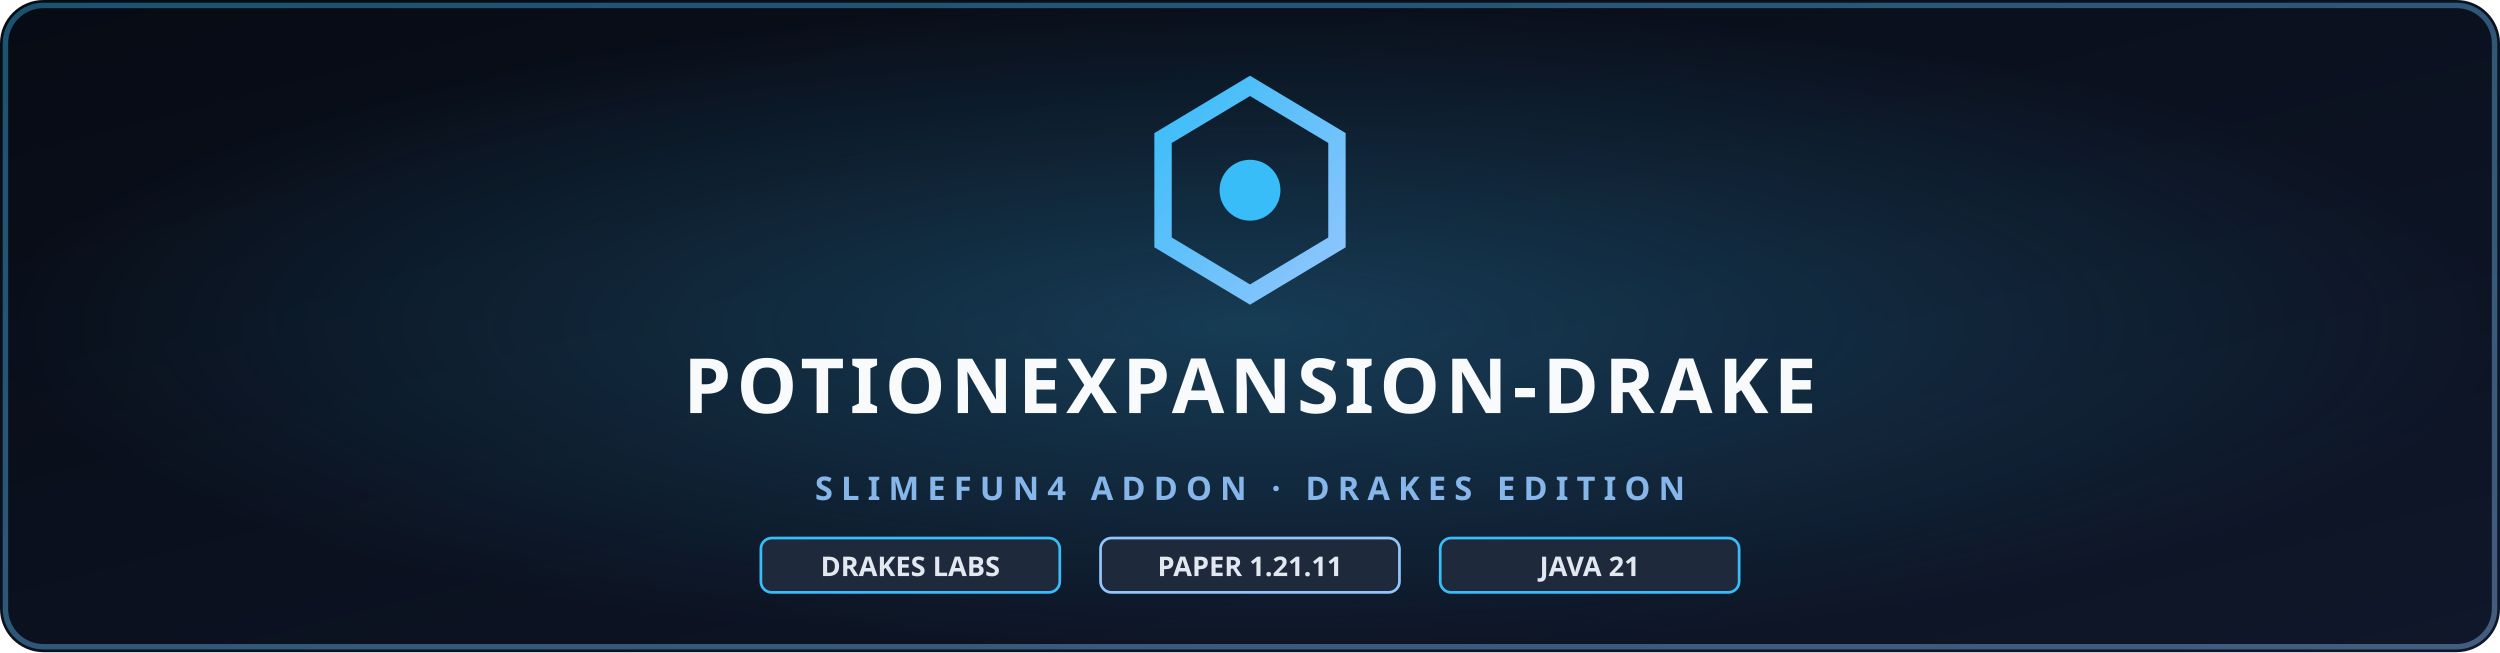
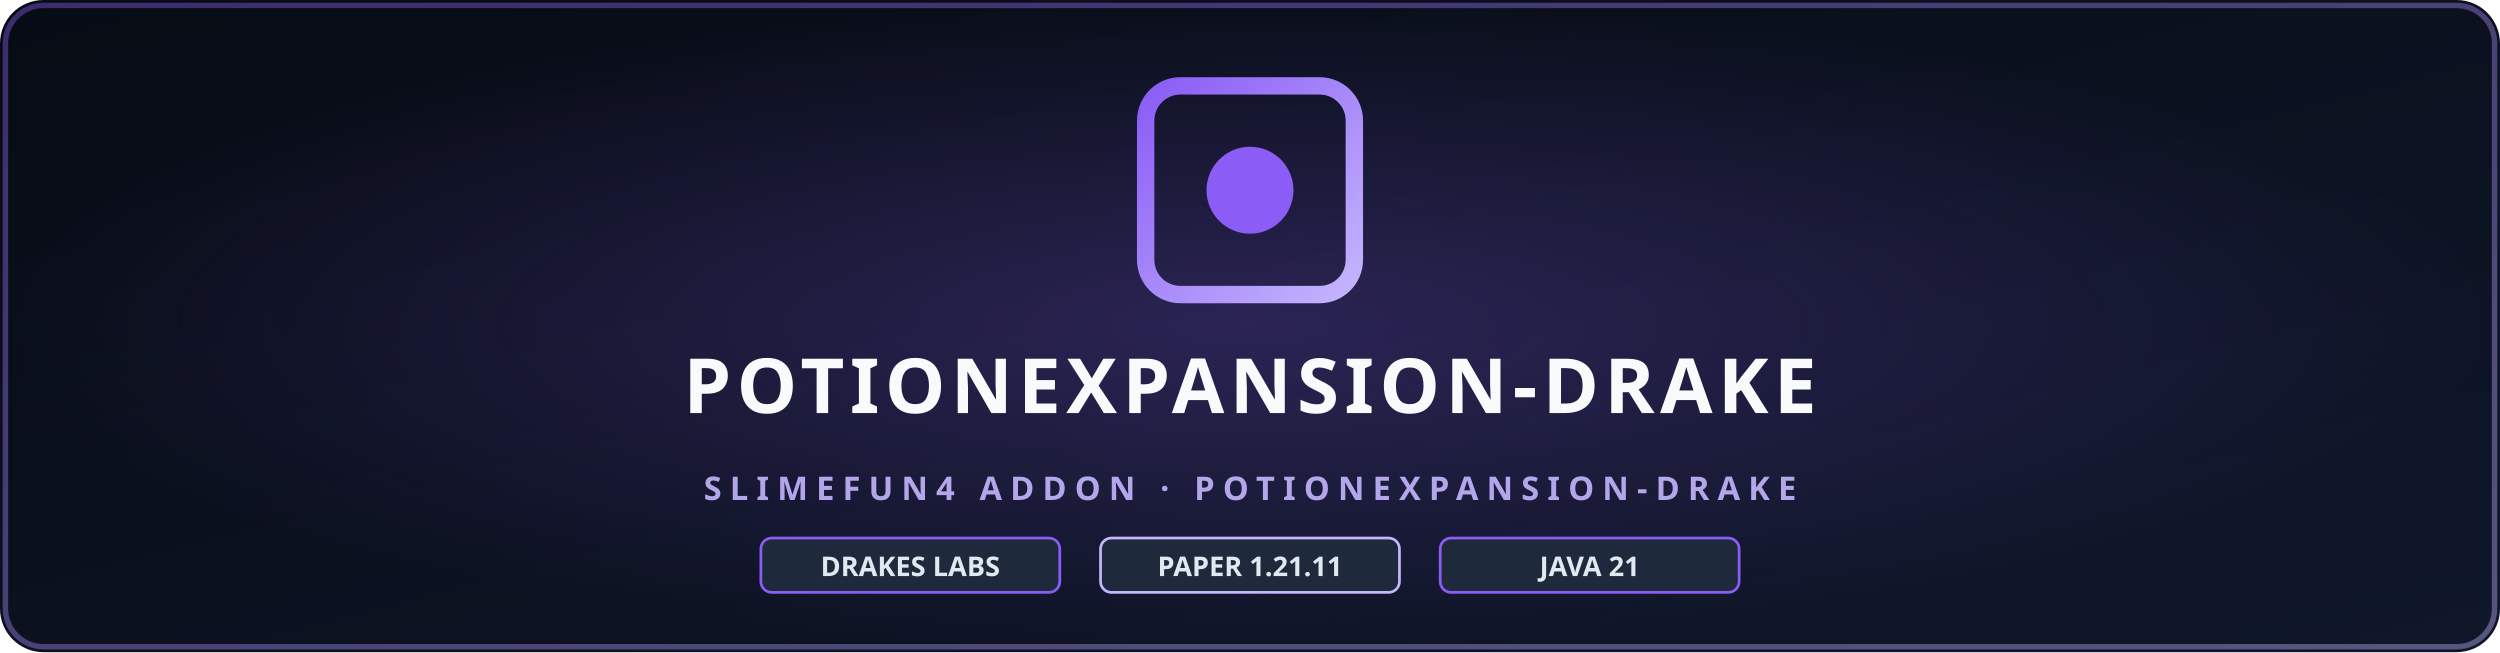
<svg xmlns="http://www.w3.org/2000/svg" viewBox="0 0 920 240" width="920" height="240" role="img" aria-label="PotionExpansion-drake Banner">
  <defs>
    <linearGradient id="bFondo" x1="0" y1="0" x2="1" y2="1">
      <stop offset="0%" stop-color="#070B14" />
      <stop offset="100%" stop-color="#0F172A" />
    </linearGradient>
    <linearGradient id="acG" x1="0" y1="0" x2="1" y2="1">
-       <stop offset="0%" stop-color="#38BDF8" />
-       <stop offset="100%" stop-color="#93C5FD" />
+       <stop offset="0%" stop-color="#8B5CF6" />
+       <stop offset="100%" stop-color="#C4B5FD" />
    </linearGradient>
    <radialGradient id="bHalo" cx="50%" cy="50%" r="50%">
-       <stop offset="0%" stop-color="#38BDF8" stop-opacity="0.25" />
-       <stop offset="100%" stop-color="#38BDF8" stop-opacity="0" />
+       <stop offset="0%" stop-color="#8B5CF6" stop-opacity="0.25" />
+       <stop offset="100%" stop-color="#8B5CF6" stop-opacity="0" />
    </radialGradient>
  </defs>
  <rect width="920" height="240" rx="16" fill="url(#bFondo)" />
  <rect width="920" height="240" rx="16" fill="url(#bHalo)" />
  <rect x="2" y="2" width="916" height="236" rx="14" fill="none" stroke="url(#acG)" stroke-width="2" opacity="0.4" />
  <g transform="translate(460,70) scale(1.6)">
-     <polygon points="0,-24 20,-12 20,12 0,24 -20,12 -20,-12" fill="none" stroke="url(#acG)" stroke-width="4" />
-     <circle cx="0" cy="0" r="7" fill="#38BDF8" />
+     <rect x="-24" y="-24" width="48" height="48" rx="8" fill="none" stroke="url(#acG)" stroke-width="4" />
+     <circle cx="0" cy="0" r="10" fill="#8B5CF6" />
  </g>
  <text x="460" y="152" text-anchor="middle" font-family="'Segoe UI', system-ui, -apple-system, sans-serif" font-weight="900" font-size="28" fill="#F8FAFC" letter-spacing="2">
    POTIONEXPANSION-DRAKE
  </text>
-   <text x="460" y="184" text-anchor="middle" font-family="'Segoe UI', system-ui, -apple-system, sans-serif" font-weight="700" font-size="12" fill="#93C5FD" letter-spacing="3" opacity="0.9">
-     SLIMEFUN4 ADDON · DRAKES EDITION
+   <text x="460" y="184" text-anchor="middle" font-family="'Segoe UI', system-ui, -apple-system, sans-serif" font-weight="700" font-size="12" fill="#C4B5FD" letter-spacing="3" opacity="0.9">
+     SLIMEFUN4 ADDON · POTIONEXPANSION-DRAKE
  </text>
  <g transform="translate(460, 210)">
-     <rect x="-180" y="-12" width="110" height="20" rx="4" fill="#1E293B" stroke="#38BDF8" stroke-width="1" />
+     <rect x="-180" y="-12" width="110" height="20" rx="4" fill="#1E293B" stroke="#8B5CF6" stroke-width="1" />
    <text x="-125" y="2" text-anchor="middle" font-family="sans-serif" font-size="10" font-weight="700" fill="#E2E8F0">DRAKES LABS</text>
-     <rect x="-55" y="-12" width="110" height="20" rx="4" fill="#1E293B" stroke="#93C5FD" stroke-width="1" />
+     <rect x="-55" y="-12" width="110" height="20" rx="4" fill="#1E293B" stroke="#C4B5FD" stroke-width="1" />
    <text x="0" y="2" text-anchor="middle" font-family="sans-serif" font-size="10" font-weight="700" fill="#E2E8F0">PAPER 1.21.11</text>
-     <rect x="70" y="-12" width="110" height="20" rx="4" fill="#1E293B" stroke="#38BDF8" stroke-width="1" />
+     <rect x="70" y="-12" width="110" height="20" rx="4" fill="#1E293B" stroke="#8B5CF6" stroke-width="1" />
    <text x="125" y="2" text-anchor="middle" font-family="sans-serif" font-size="10" font-weight="700" fill="#E2E8F0">JAVA 21</text>
  </g>
</svg>
